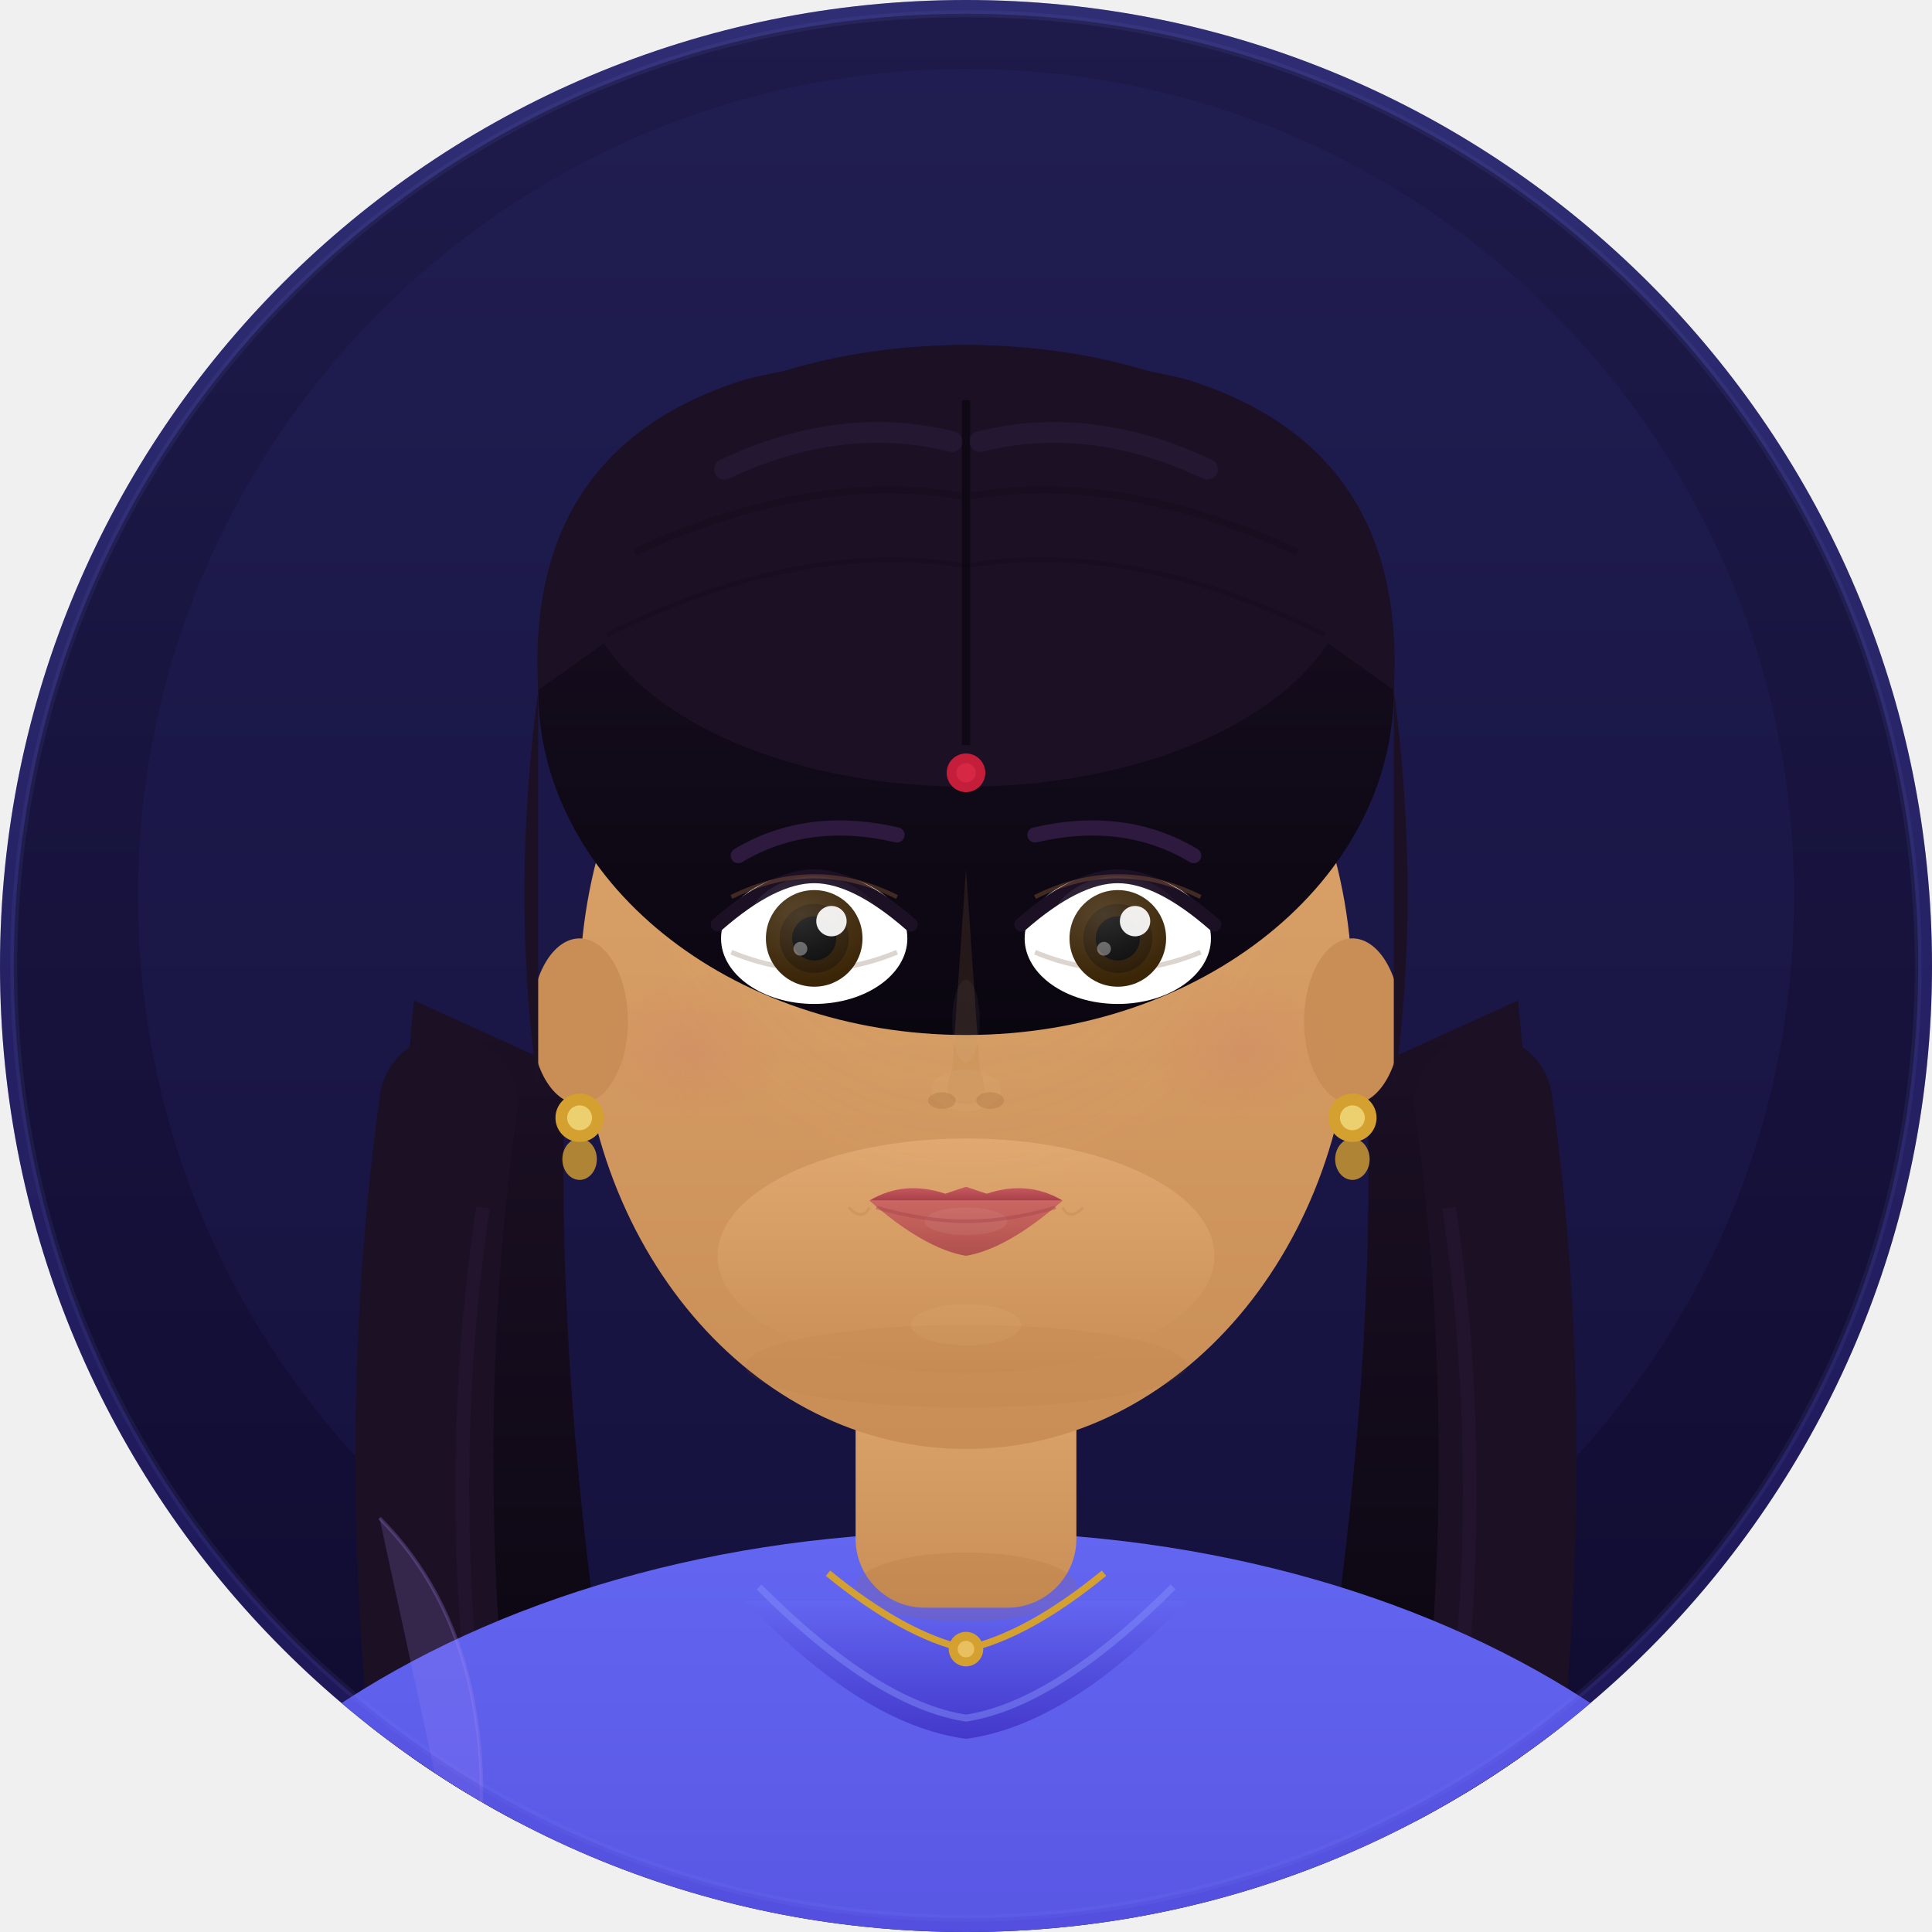
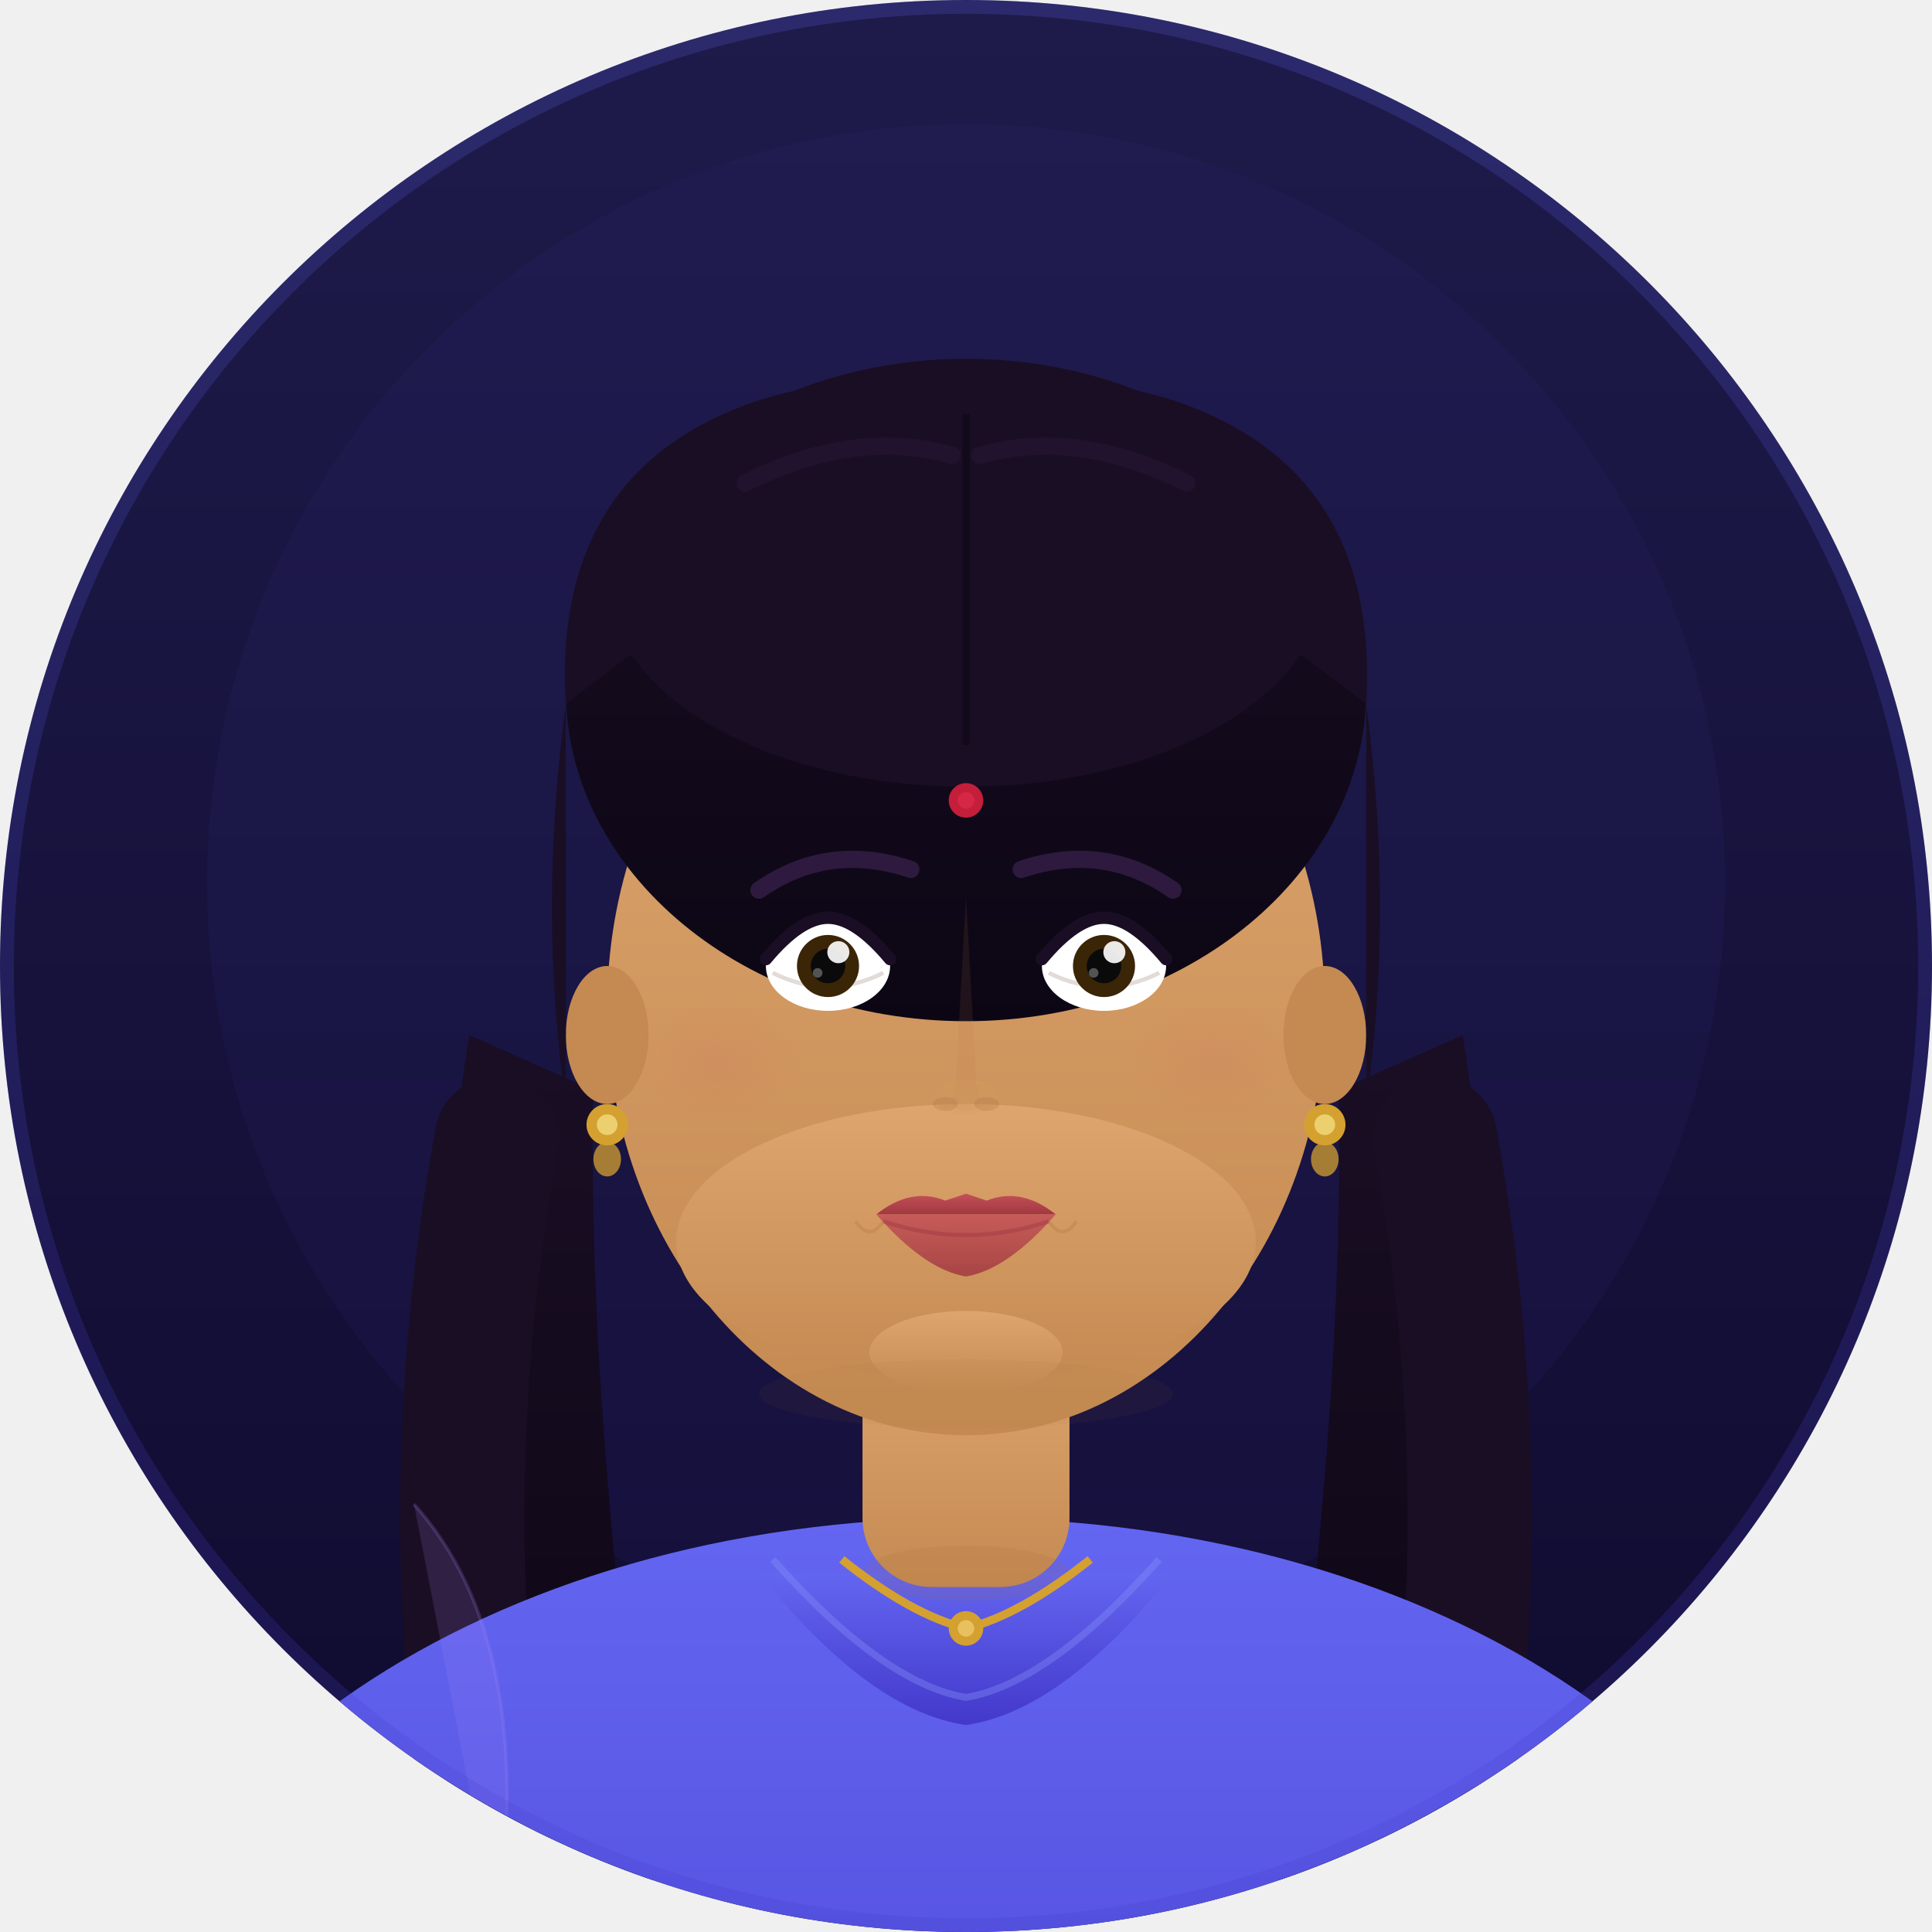
<svg xmlns="http://www.w3.org/2000/svg" viewBox="0 0 280 280" width="280" height="280">
  <defs>
    <clipPath id="circle-clip">
      <circle cx="140" cy="140" r="140" />
    </clipPath>
-     <linearGradient id="bg-grad" x1="0" y1="0" x2="0" y2="1">
+     <linearGradient id="bg" x1="0" y1="0" x2="0" y2="1">
      <stop offset="0%" stop-color="#1e1b4b" />
      <stop offset="100%" stop-color="#0f0a2e" />
    </linearGradient>
-     <linearGradient id="skin" x1="0.5" y1="0" x2="0.5" y2="1">
-       <stop offset="0%" stop-color="#e0a870" />
-       <stop offset="100%" stop-color="#c88e55" />
+     <linearGradient id="skin" x1=".5" y1="0" x2=".5" y2="1">
+       <stop offset="0%" stop-color="#dea56e" />
+       <stop offset="100%" stop-color="#c48a52" />
    </linearGradient>
-     <linearGradient id="skin-shadow" x1="0.5" y1="0" x2="0.5" y2="1">
-       <stop offset="0%" stop-color="#b87840" />
-       <stop offset="100%" stop-color="#a06830" />
-     </linearGradient>
-     <linearGradient id="hair" x1="0.5" y1="0" x2="0.5" y2="1">
-       <stop offset="0%" stop-color="#1c1025" />
-       <stop offset="100%" stop-color="#0a0610" />
-     </linearGradient>
-     <linearGradient id="hair-hi" x1="0" y1="0" x2="1" y2="1">
-       <stop offset="0%" stop-color="#3d2855" stop-opacity="0.5" />
-       <stop offset="100%" stop-color="#1c1025" stop-opacity="0" />
+     <linearGradient id="hair" x1=".5" y1="0" x2=".5" y2="1">
+       <stop offset="0%" stop-color="#1a0e24" />
+       <stop offset="100%" stop-color="#0c0614" />
    </linearGradient>
    <linearGradient id="blouse" x1="0" y1="0" x2="0" y2="1">
      <stop offset="0%" stop-color="#6366f1" />
      <stop offset="100%" stop-color="#4338ca" />
    </linearGradient>
-     <linearGradient id="lips" x1="0.5" y1="0" x2="0.5" y2="1">
-       <stop offset="0%" stop-color="#c85a60" />
-       <stop offset="100%" stop-color="#a84048" />
+     <linearGradient id="lips" x1=".5" y1="0" x2=".5" y2="1">
+       <stop offset="0%" stop-color="#c45058" />
+       <stop offset="100%" stop-color="#a03840" />
    </linearGradient>
-     <radialGradient id="blush-l" cx="0.5" cy="0.5" r="0.5">
-       <stop offset="0%" stop-color="#d4846a" stop-opacity="0.35" />
-       <stop offset="100%" stop-color="#d4846a" stop-opacity="0" />
-     </radialGradient>
-     <radialGradient id="blush-r" cx="0.5" cy="0.5" r="0.5">
-       <stop offset="0%" stop-color="#d4846a" stop-opacity="0.35" />
-       <stop offset="100%" stop-color="#d4846a" stop-opacity="0" />
-     </radialGradient>
-     <radialGradient id="eye-glow" cx="0.4" cy="0.35" r="0.6">
-       <stop offset="0%" stop-color="white" stop-opacity="0.15" />
-       <stop offset="100%" stop-color="white" stop-opacity="0" />
-     </radialGradient>
-     <radialGradient id="face-light" cx="0.5" cy="0.3" r="0.6">
-       <stop offset="0%" stop-color="#f5d0a0" stop-opacity="0.12" />
-       <stop offset="100%" stop-color="#f5d0a0" stop-opacity="0" />
+     <radialGradient id="blush" cx=".5" cy=".5" r=".5">
+       <stop offset="0%" stop-color="#d08060" stop-opacity=".3" />
+       <stop offset="100%" stop-color="#d08060" stop-opacity="0" />
    </radialGradient>
  </defs>
  <g clip-path="url(#circle-clip)">
-     <rect width="280" height="280" fill="url(#bg-grad)" />
-     <circle cx="140" cy="130" r="120" fill="#312e81" opacity="0.15" />
-     <path d="M60 145 Q55 195 60 260 L90 260 Q80 200 82 155 Z" fill="url(#hair)" />
-     <path d="M220 145 Q225 195 220 260 L190 260 Q200 200 198 155 Z" fill="url(#hair)" />
-     <path d="M65 160 Q58 210 65 265" stroke="#1c1025" stroke-width="20" fill="none" stroke-linecap="round" />
-     <path d="M215 160 Q222 210 215 265" stroke="#1c1025" stroke-width="20" fill="none" stroke-linecap="round" />
-     <path d="M70 175 Q64 215 70 258" stroke="#2a1d3d" stroke-width="2" fill="none" opacity="0.3" />
-     <path d="M210 175 Q216 215 210 258" stroke="#2a1d3d" stroke-width="2" fill="none" opacity="0.3" />
-     <ellipse cx="140" cy="310" rx="130" ry="88" fill="url(#blouse)" />
-     <path d="M108 232 Q125 250 140 252 Q155 250 172 232" fill="url(#blouse)" />
-     <path d="M110 230 Q127 247 140 249 Q153 247 170 230" fill="none" stroke="#818cf8" stroke-width="1" opacity="0.5" />
-     <path d="M55 220 Q75 240 68 280" fill="#a78bfa" fill-opacity="0.18" stroke="#a78bfa" stroke-width="0.5" stroke-opacity="0.25" />
-     <rect x="124" y="195" width="32" height="38" rx="10" fill="url(#skin)" />
-     <ellipse cx="140" cy="230" rx="16" ry="5" fill="#a06830" opacity="0.15" />
-     <path d="M120 228 Q131 237 140 239 Q149 237 160 228" fill="none" stroke="#d4a030" stroke-width="1" />
-     <circle cx="140" cy="239" r="2.5" fill="#d4a030" />
-     <circle cx="140" cy="239" r="1.2" fill="#e8c060" />
-     <ellipse cx="140" cy="144" rx="56" ry="66" fill="url(#skin)" />
-     <ellipse cx="140" cy="182" rx="36" ry="17" fill="url(#skin)" />
-     <ellipse cx="140" cy="135" rx="45" ry="50" fill="url(#face-light)" />
-     <ellipse cx="140" cy="192" rx="8" ry="3" fill="#f0c888" opacity="0.1" />
-     <ellipse cx="84" cy="148" rx="7" ry="12" fill="#c88e55" />
-     <ellipse cx="196" cy="148" rx="7" ry="12" fill="#c88e55" />
-     <circle cx="84" cy="162" r="3.5" fill="#d4a030" />
-     <circle cx="84" cy="162" r="1.8" fill="#ecd070" />
-     <ellipse cx="84" cy="168" rx="2.5" ry="3" fill="#d4a030" opacity="0.8" />
-     <circle cx="196" cy="162" r="3.5" fill="#d4a030" />
-     <circle cx="196" cy="162" r="1.8" fill="#ecd070" />
-     <ellipse cx="196" cy="168" rx="2.5" ry="3" fill="#d4a030" opacity="0.8" />
-     <ellipse cx="140" cy="100" rx="62" ry="50" fill="url(#hair)" />
-     <ellipse cx="140" cy="82" rx="56" ry="32" fill="#1c1025" />
-     <line x1="140" y1="58" x2="140" y2="108" stroke="#0a0610" stroke-width="1.2" opacity="0.7" />
-     <path d="M78 100 Q76 65 108 55 Q128 50 140 56" fill="#1c1025" />
-     <path d="M78 100 Q74 130 78 158" fill="#1c1025" />
-     <path d="M202 100 Q204 65 172 55 Q152 50 140 56" fill="#1c1025" />
-     <path d="M202 100 Q206 130 202 158" fill="#1c1025" />
-     <path d="M105 68 Q122 60 138 64" fill="none" stroke="#4a3568" stroke-width="3" opacity="0.18" stroke-linecap="round" />
-     <path d="M142 64 Q158 60 175 68" fill="none" stroke="#4a3568" stroke-width="3" opacity="0.18" stroke-linecap="round" />
-     <path d="M92 80 Q118 68 140 72 Q162 68 188 80" fill="none" stroke="#0a0610" stroke-width="1" opacity="0.25" />
-     <path d="M88 92 Q116 78 140 82 Q164 78 192 92" fill="none" stroke="#0a0610" stroke-width="0.7" opacity="0.18" />
-     <circle cx="140" cy="112" r="2.8" fill="#c41e3a" />
-     <circle cx="140" cy="112" r="1.4" fill="#e83050" opacity="0.5" />
-     <path d="M107 124 Q117 118 130 121" fill="none" stroke="#2d1a3e" stroke-width="2.2" stroke-linecap="round" />
-     <path d="M150 121 Q163 118 173 124" fill="none" stroke="#2d1a3e" stroke-width="2.2" stroke-linecap="round" />
-     <ellipse cx="118" cy="136" rx="13.5" ry="9.5" fill="white" />
-     <ellipse cx="162" cy="136" rx="13.5" ry="9.5" fill="white" />
-     <path d="M104 134 Q112 127 118 127 Q124 127 132 134" fill="none" stroke="#1c1025" stroke-width="2" stroke-linecap="round" />
-     <path d="M148 134 Q156 127 162 127 Q168 127 176 134" fill="none" stroke="#1c1025" stroke-width="2" stroke-linecap="round" />
-     <path d="M106 138 Q118 143 130 138" fill="none" stroke="#8b6f5a" stroke-width="0.7" opacity="0.3" />
-     <path d="M150 138 Q162 143 174 138" fill="none" stroke="#8b6f5a" stroke-width="0.7" opacity="0.3" />
-     <circle cx="118" cy="136" r="7" fill="#3b2507" />
-     <circle cx="162" cy="136" r="7" fill="#3b2507" />
-     <circle cx="118" cy="136" r="5" fill="#2a1a05" />
-     <circle cx="162" cy="136" r="5" fill="#2a1a05" />
-     <circle cx="118" cy="136" r="3.2" fill="#080808" />
-     <circle cx="162" cy="136" r="3.2" fill="#080808" />
-     <circle cx="120.5" cy="133.5" r="2.2" fill="white" opacity="0.92" />
-     <circle cx="164.5" cy="133.5" r="2.2" fill="white" opacity="0.92" />
-     <circle cx="116" cy="137.5" r="1" fill="white" opacity="0.35" />
-     <circle cx="160" cy="137.5" r="1" fill="white" opacity="0.35" />
-     <ellipse cx="118" cy="135" rx="10" ry="8" fill="url(#eye-glow)" />
-     <ellipse cx="162" cy="135" rx="10" ry="8" fill="url(#eye-glow)" />
-     <path d="M106 130 Q118 124 130 130" fill="none" stroke="#b87840" stroke-width="0.6" opacity="0.3" />
-     <path d="M150 130 Q162 124 174 130" fill="none" stroke="#b87840" stroke-width="0.6" opacity="0.3" />
-     <path d="M140 126 L138 155 Q136 160 140 160 Q144 160 142 155 Z" fill="#b87840" opacity="0.15" />
-     <ellipse cx="140" cy="158" rx="5" ry="3" fill="#d8a870" opacity="0.25" />
-     <ellipse cx="136.5" cy="159.5" rx="2" ry="1.2" fill="#a06838" opacity="0.28" />
-     <ellipse cx="143.5" cy="159.5" rx="2" ry="1.2" fill="#a06838" opacity="0.28" />
-     <ellipse cx="140" cy="148" rx="2" ry="6" fill="white" opacity="0.04" />
-     <ellipse cx="100" cy="152" rx="14" ry="10" fill="url(#blush-l)" />
-     <ellipse cx="180" cy="152" rx="14" ry="10" fill="url(#blush-r)" />
-     <path d="M126 174 Q131 171 137 173 L140 172 L143 173 Q149 171 154 174" fill="url(#lips)" />
-     <path d="M126 174 Q134 181 140 182 Q146 181 154 174" fill="url(#lips)" opacity="0.82" />
-     <ellipse cx="140" cy="177" rx="6" ry="2" fill="white" opacity="0.06" />
-     <path d="M127 175 Q134 177 140 177 Q146 177 153 175" fill="none" stroke="#a04048" stroke-width="0.5" opacity="0.4" />
-     <path d="M123 175 Q125 177 126 175" fill="none" stroke="#b87840" stroke-width="0.4" opacity="0.25" />
-     <path d="M154 175 Q155 177 157 175" fill="none" stroke="#b87840" stroke-width="0.4" opacity="0.25" />
-     <ellipse cx="140" cy="198" rx="32" ry="6" fill="#a06830" opacity="0.08" />
+     <rect width="280" height="280" fill="url(#bg)" />
+     <circle cx="140" cy="128" r="110" fill="#312e81" opacity=".12" />
+     <path d="M68 150 Q60 200 66 275 L95 275 Q85 205 86 158Z" fill="url(#hair)" />
+     <path d="M212 150 Q220 200 214 275 L185 275 Q195 205 194 158Z" fill="url(#hair)" />
+     <path d="M72 165 Q62 220 72 275" stroke="#1a0e24" stroke-width="18" fill="none" stroke-linecap="round" />
+     <path d="M208 165 Q218 220 208 275" stroke="#1a0e24" stroke-width="18" fill="none" stroke-linecap="round" />
+     <ellipse cx="140" cy="305" rx="125" ry="85" fill="url(#blouse)" />
+     <path d="M110 228 Q126 248 140 250 Q154 248 170 228" fill="url(#blouse)" />
+     <path d="M112 226 Q128 244 140 246 Q152 244 168 226" fill="none" stroke="#818cf8" stroke-width="1" opacity=".4" />
+     <path d="M60 218 Q78 238 72 280" fill="#a78bfa" fill-opacity=".15" stroke="#a78bfa" stroke-width=".5" stroke-opacity=".2" />
+     <rect x="125" y="194" width="30" height="36" rx="10" fill="url(#skin)" />
+     <ellipse cx="140" cy="228" rx="15" ry="4" fill="#a06830" opacity=".12" />
+     <path d="M122 226 Q132 234 140 236 Q148 234 158 226" fill="none" stroke="#d4a030" stroke-width="1.2" />
+     <circle cx="140" cy="236" r="2.5" fill="#d4a030" />
+     <circle cx="140" cy="236" r="1.2" fill="#e8c060" />
+     <ellipse cx="140" cy="146" rx="52" ry="62" fill="url(#skin)" />
+     <ellipse cx="140" cy="180" rx="42" ry="20" fill="url(#skin)" />
+     <ellipse cx="140" cy="196" rx="14" ry="6" fill="url(#skin)" />
+     <ellipse cx="88" cy="150" rx="6" ry="10" fill="#c48a52" />
+     <ellipse cx="192" cy="150" rx="6" ry="10" fill="#c48a52" />
+     <circle cx="88" cy="163" r="3" fill="#d4a030" />
+     <circle cx="88" cy="163" r="1.5" fill="#ecd070" />
+     <ellipse cx="88" cy="168" rx="2" ry="2.5" fill="#d4a030" opacity=".75" />
+     <circle cx="192" cy="163" r="3" fill="#d4a030" />
+     <circle cx="192" cy="163" r="1.5" fill="#ecd070" />
+     <ellipse cx="192" cy="168" rx="2" ry="2.5" fill="#d4a030" opacity=".75" />
+     <ellipse cx="140" cy="100" rx="58" ry="48" fill="url(#hair)" />
+     <ellipse cx="140" cy="84" rx="52" ry="30" fill="#1a0e24" />
+     <line x1="140" y1="60" x2="140" y2="108" stroke="#0c0614" stroke-width="1" opacity=".6" />
+     <path d="M82 102 Q80 68 110 58 Q130 52 140 58" fill="#1a0e24" />
+     <path d="M82 102 Q78 132 82 160" fill="#1a0e24" />
+     <path d="M198 102 Q200 68 170 58 Q150 52 140 58" fill="#1a0e24" />
+     <path d="M198 102 Q202 132 198 160" fill="#1a0e24" />
+     <path d="M108 70 Q124 62 138 66" fill="none" stroke="#3a2550" stroke-width="2.5" opacity=".2" stroke-linecap="round" />
+     <path d="M142 66 Q156 62 172 70" fill="none" stroke="#3a2550" stroke-width="2.5" opacity=".2" stroke-linecap="round" />
+     <circle cx="140" cy="116" r="2.5" fill="#c41e3a" />
+     <circle cx="140" cy="116" r="1.2" fill="#e83050" opacity=".5" />
+     <path d="M110 129 Q120 122 132 126" fill="none" stroke="#2d1a3e" stroke-width="2.5" stroke-linecap="round" />
+     <path d="M148 126 Q160 122 170 129" fill="none" stroke="#2d1a3e" stroke-width="2.5" stroke-linecap="round" />
+     <ellipse cx="120" cy="140" rx="9" ry="6.5" fill="white" />
+     <ellipse cx="160" cy="140" rx="9" ry="6.5" fill="white" />
+     <path d="M111 139 Q116 133 120 133 Q124 133 129 139" fill="none" stroke="#1a0e24" stroke-width="1.8" stroke-linecap="round" />
+     <path d="M151 139 Q156 133 160 133 Q164 133 169 139" fill="none" stroke="#1a0e24" stroke-width="1.8" stroke-linecap="round" />
+     <path d="M112 141 Q120 145 128 141" fill="none" stroke="#8b7060" stroke-width=".6" opacity=".25" />
+     <path d="M152 141 Q160 145 168 141" fill="none" stroke="#8b7060" stroke-width=".6" opacity=".25" />
+     <circle cx="120" cy="140" r="4.5" fill="#3b2507" />
+     <circle cx="160" cy="140" r="4.5" fill="#3b2507" />
+     <circle cx="120" cy="140" r="2.5" fill="#0a0a0a" />
+     <circle cx="160" cy="140" r="2.5" fill="#0a0a0a" />
+     <circle cx="121.5" cy="138" r="1.6" fill="white" opacity=".9" />
+     <circle cx="161.5" cy="138" r="1.6" fill="white" opacity=".9" />
+     <circle cx="118.5" cy="141" r=".7" fill="white" opacity=".3" />
+     <circle cx="158.5" cy="141" r=".7" fill="white" opacity=".3" />
+     <path d="M140 130 L138.5 157 Q137 161 140 161 Q143 161 141.5 157Z" fill="#b87840" opacity=".12" />
+     <ellipse cx="140" cy="159" rx="4.5" ry="2.5" fill="#d0a060" opacity=".2" />
+     <ellipse cx="137" cy="160" rx="1.8" ry="1" fill="#a06838" opacity=".22" />
+     <ellipse cx="143" cy="160" rx="1.8" ry="1" fill="#a06838" opacity=".22" />
+     <ellipse cx="104" cy="154" rx="12" ry="9" fill="url(#blush)" />
+     <ellipse cx="176" cy="154" rx="12" ry="9" fill="url(#blush)" />
+     <path d="M127 176 Q132 172 137 174 L140 173 L143 174 Q148 172 153 176" fill="url(#lips)" />
+     <path d="M127 176 Q134 184 140 185 Q146 184 153 176" fill="url(#lips)" opacity=".85" />
+     <path d="M128 177 Q134 179 140 179 Q146 179 152 177" fill="none" stroke="#a03840" stroke-width=".6" opacity=".45" />
+     <path d="M124 177 Q126 180 128 177" fill="none" stroke="#b87840" stroke-width=".5" opacity=".35" />
+     <path d="M152 177 Q154 180 156 177" fill="none" stroke="#b87840" stroke-width=".5" opacity=".35" />
+     <ellipse cx="140" cy="202" rx="30" ry="5" fill="#a06830" opacity=".06" />
  </g>
-   <circle cx="140" cy="140" r="139" fill="none" stroke="url(#blouse)" stroke-width="2" opacity="0.25" />
-   <circle cx="140" cy="140" r="138" fill="none" stroke="#818cf8" stroke-width="1" opacity="0.08" />
+   <circle cx="140" cy="140" r="139" fill="none" stroke="url(#blouse)" stroke-width="2" opacity=".2" />
</svg>
